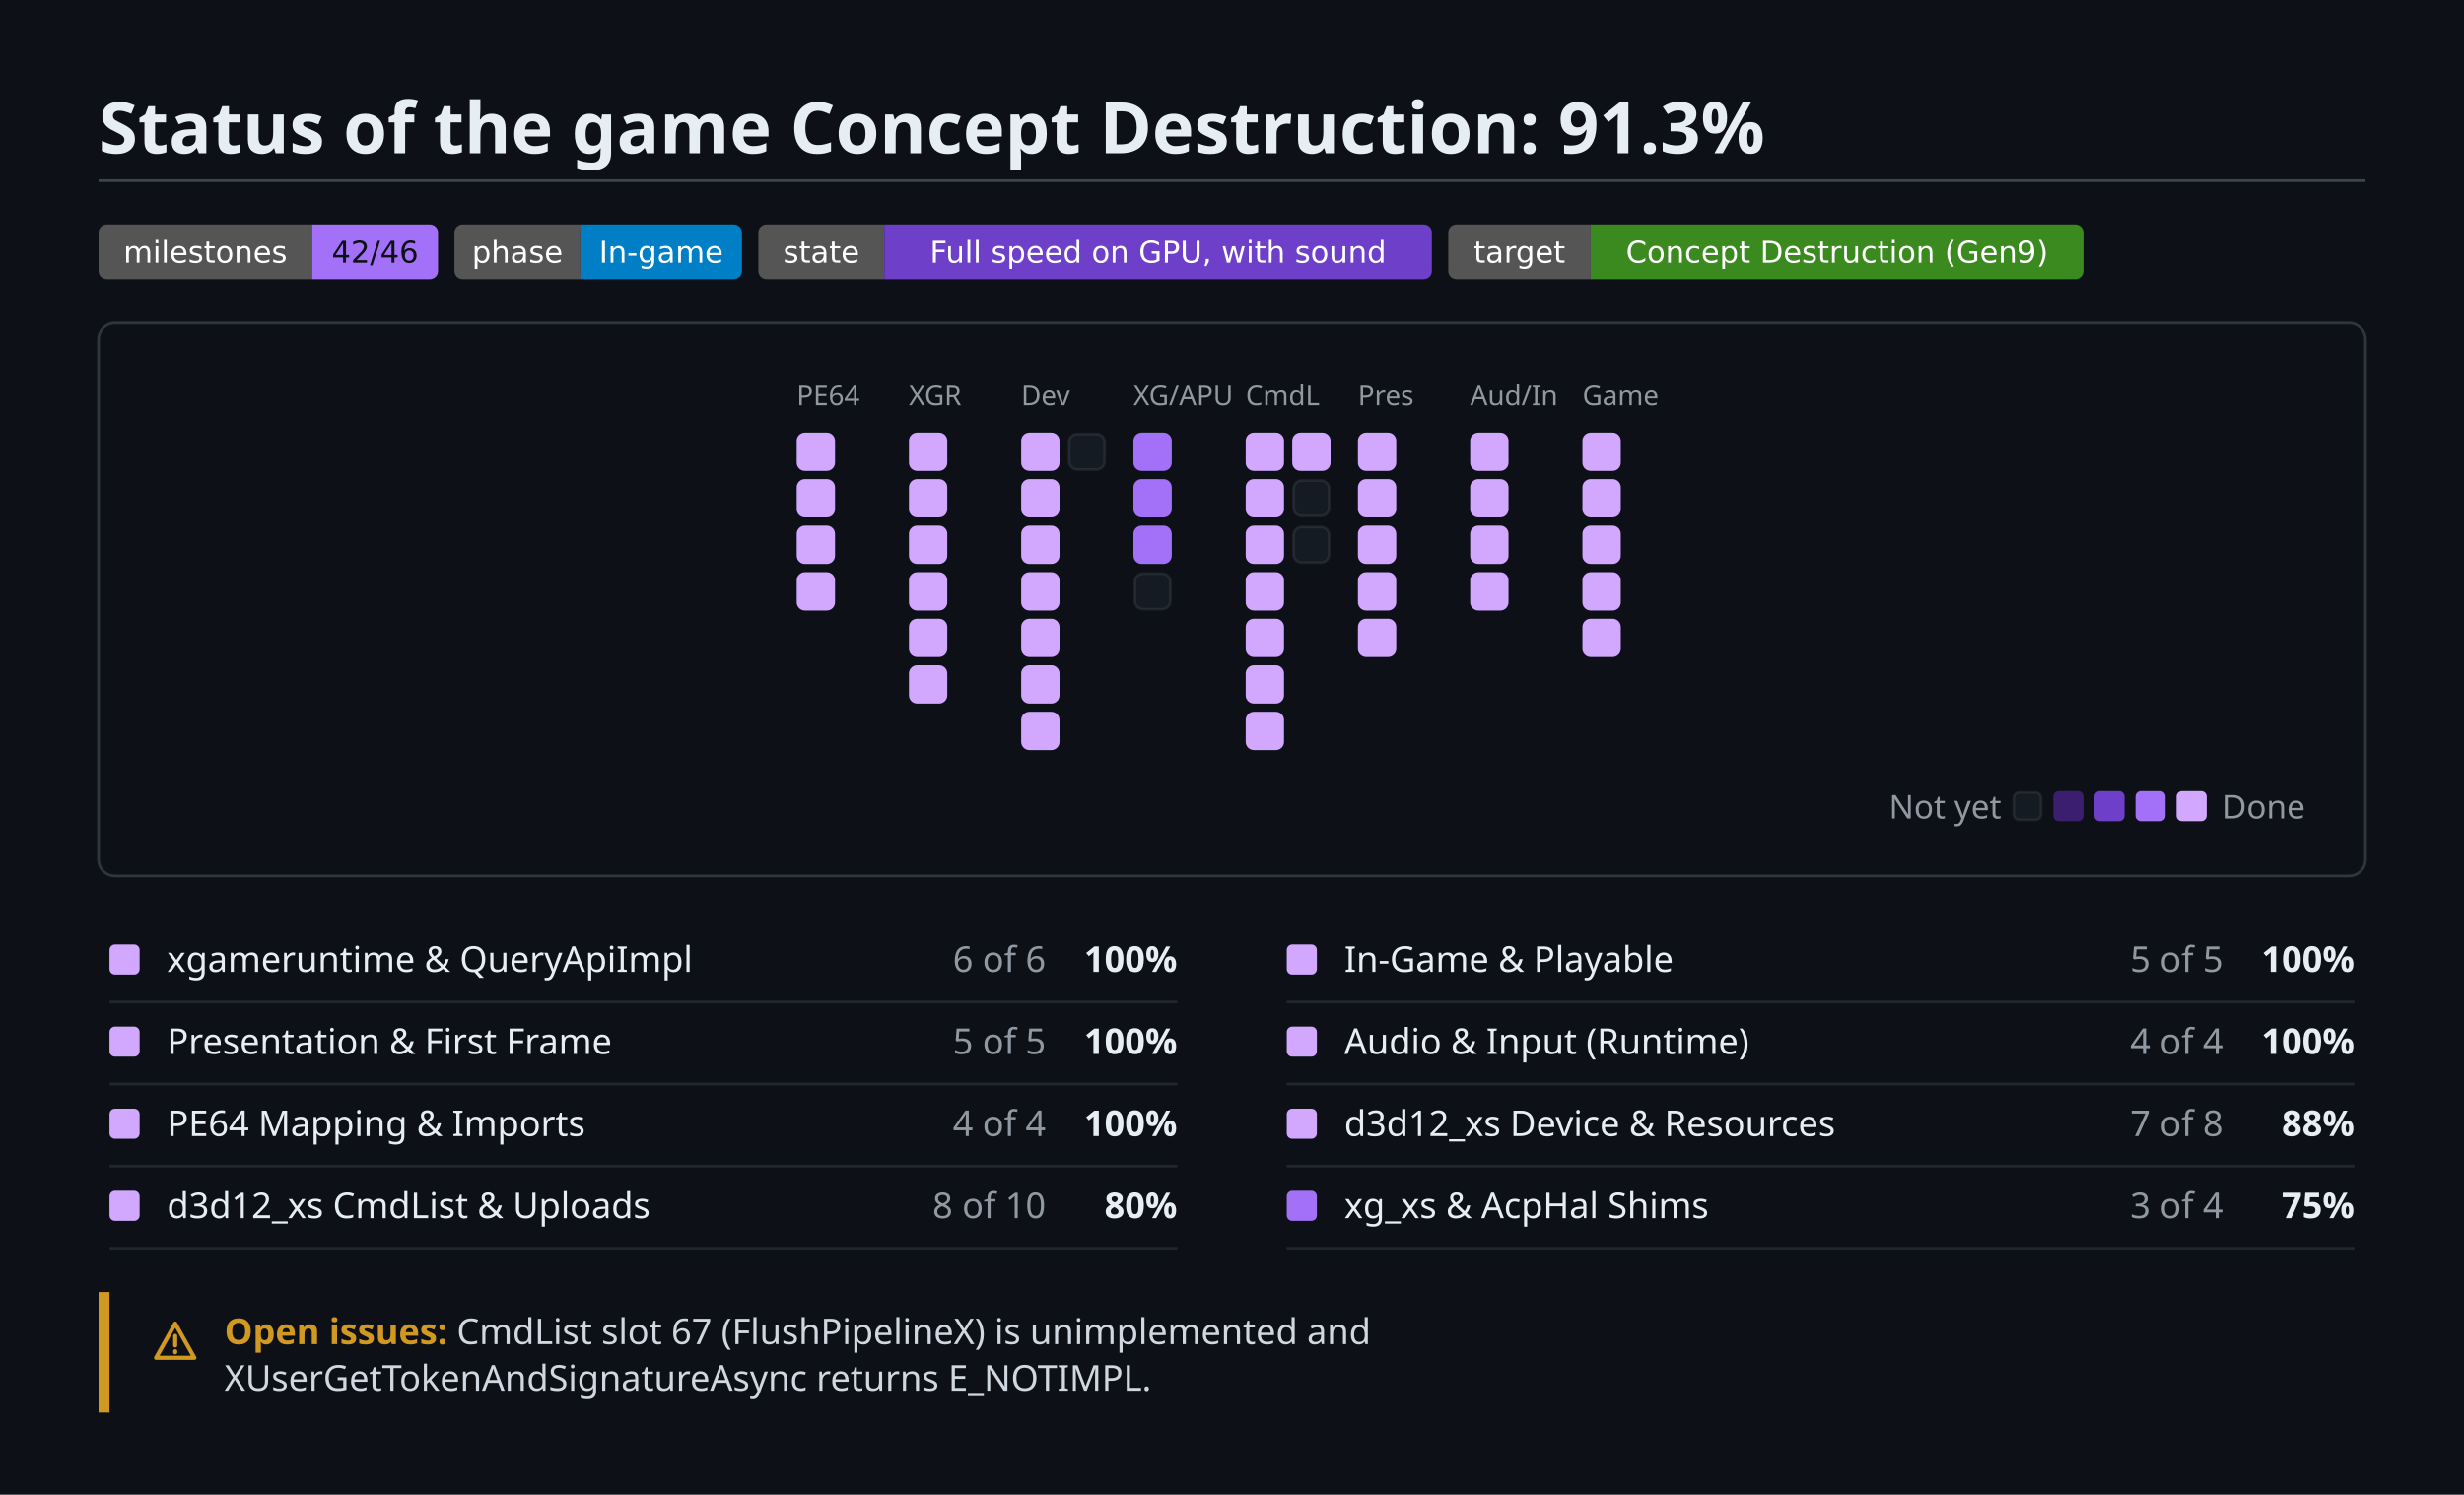
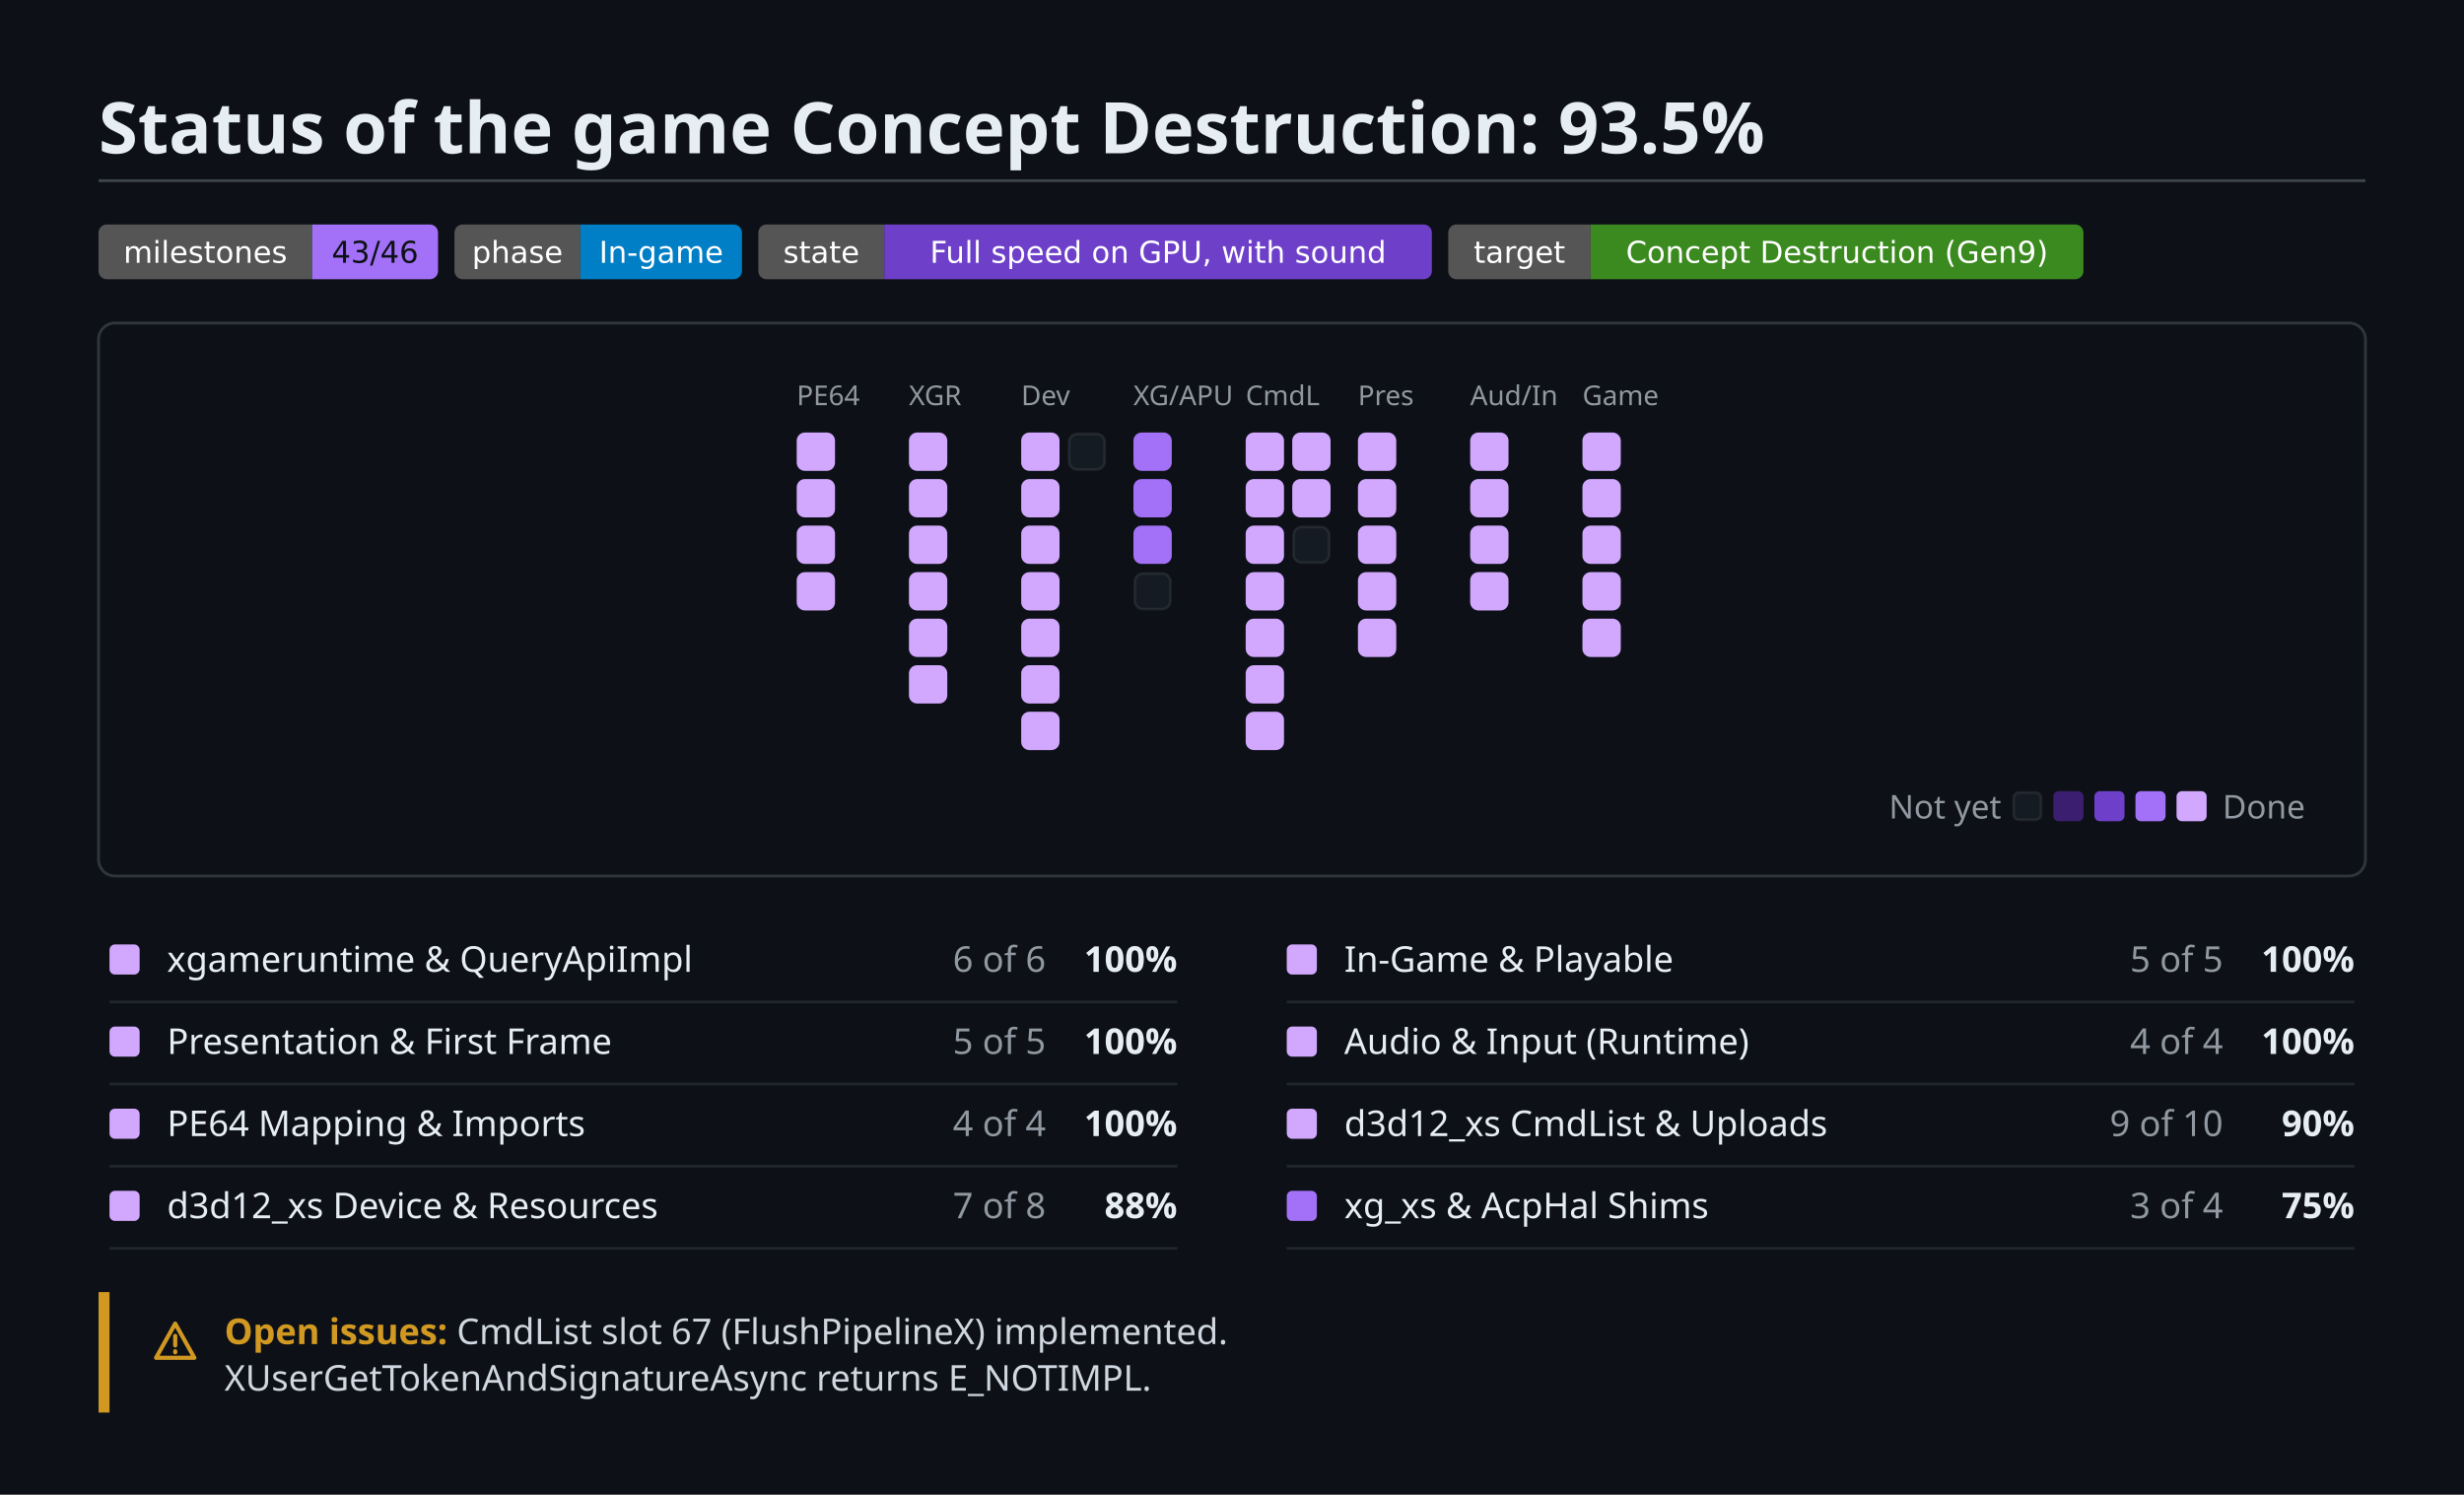
- <svg xmlns="http://www.w3.org/2000/svg" width="900" height="546" viewBox="0 0 900 546" role="img" aria-label="Status of the game Concept Destruction: 91.3%">
+ <svg xmlns="http://www.w3.org/2000/svg" width="900" height="546" viewBox="0 0 900 546" role="img" aria-label="Status of the game Concept Destruction: 93.5%">
  <style>
    text { font-family: 'Mona Sans', -apple-system, 'Segoe UI', 'Noto Sans', Helvetica, Arial, sans-serif; }
    .h2 { font-size: 26px; font-weight: 600; fill: #e6edf3; }
    .badge-txt { font-family: Verdana, 'DejaVu Sans', Geneva, sans-serif; font-size: 11px; fill: #ffffff; }
    .badge-txt-dark { font-family: Verdana, 'DejaVu Sans', Geneva, sans-serif; font-size: 11px; fill: #0d1117; }
    .g-label { font-size: 10px; fill: #9198a1; }
    .legend-txt { font-size: 12px; fill: #9198a1; }
    .r-name { font-size: 13px; fill: #e6edf3; }
    .r-count { font-size: 13px; fill: #9198a1; font-variant-numeric: tabular-nums; }
    .r-pct { font-size: 13px; font-weight: 600; fill: #e6edf3; font-variant-numeric: tabular-nums; }
    .callout-txt { font-size: 13px; fill: #d1d7e0; }
    .callout-lead { font-size: 13px; font-weight: 600; fill: #d29922; }
  </style>
  <rect width="900" height="546" fill="#0d1117" />
-   <text class="h2" x="36" y="56">Status of the game Concept Destruction: 91.3%</text>
+   <text class="h2" x="36" y="56">Status of the game Concept Destruction: 93.5%</text>
  <line x1="36" y1="66" x2="864" y2="66" stroke="#3d444d" stroke-width="1" />
  <clipPath id="bclip0">
    <rect x="36" y="82" width="124" height="20" rx="3" />
  </clipPath>
  <g clip-path="url(#bclip0)">
    <rect x="36" y="82" width="78" height="20" fill="#555555" />
    <rect x="114" y="82" width="46" height="20" fill="#a371f7" />
    <text class="badge-txt" x="75.0" y="96" text-anchor="middle">milestones</text>
-     <text class="badge-txt-dark" x="137.0" y="96" text-anchor="middle">42/46</text>
+     <text class="badge-txt-dark" x="137.0" y="96" text-anchor="middle">43/46</text>
  </g>
  <clipPath id="bclip1">
    <rect x="166" y="82" width="105" height="20" rx="3" />
  </clipPath>
  <g clip-path="url(#bclip1)">
    <rect x="166" y="82" width="46" height="20" fill="#555555" />
    <rect x="212" y="82" width="59" height="20" fill="#007ec6" />
    <text class="badge-txt" x="189.0" y="96" text-anchor="middle">phase</text>
    <text class="badge-txt" x="241.5" y="96" text-anchor="middle">In-game</text>
  </g>
  <clipPath id="bclip2">
    <rect x="277" y="82" width="246" height="20" rx="3" />
  </clipPath>
  <g clip-path="url(#bclip2)">
    <rect x="277" y="82" width="46" height="20" fill="#555555" />
    <rect x="323" y="82" width="200" height="20" fill="#6e40c9" />
    <text class="badge-txt" x="300.0" y="96" text-anchor="middle">state</text>
    <text class="badge-txt" x="423.0" y="96" text-anchor="middle">Full speed on GPU, with sound</text>
  </g>
  <clipPath id="bclip3">
    <rect x="529" y="82" width="232" height="20" rx="3" />
  </clipPath>
  <g clip-path="url(#bclip3)">
    <rect x="529" y="82" width="52" height="20" fill="#555555" />
    <rect x="581" y="82" width="180" height="20" fill="#3b8a1f" />
    <text class="badge-txt" x="555.0" y="96" text-anchor="middle">target</text>
    <text class="badge-txt" x="671.0" y="96" text-anchor="middle">Concept Destruction (Gen9)</text>
  </g>
  <rect x="36" y="118" width="828" height="202" rx="6" fill="#0d1117" stroke="#30363d" stroke-width="1" />
  <text class="g-label" x="291.0" y="148">PE64</text>
  <rect x="291.0" y="158.0" width="14" height="14" rx="3" fill="#d2a8ff" />
  <rect x="291.0" y="175.0" width="14" height="14" rx="3" fill="#d2a8ff" />
  <rect x="291.0" y="192.0" width="14" height="14" rx="3" fill="#d2a8ff" />
  <rect x="291.0" y="209.0" width="14" height="14" rx="3" fill="#d2a8ff" />
  <text class="g-label" x="332.0" y="148">XGR</text>
  <rect x="332.0" y="158.0" width="14" height="14" rx="3" fill="#d2a8ff" />
  <rect x="332.0" y="175.0" width="14" height="14" rx="3" fill="#d2a8ff" />
  <rect x="332.0" y="192.0" width="14" height="14" rx="3" fill="#d2a8ff" />
  <rect x="332.0" y="209.0" width="14" height="14" rx="3" fill="#d2a8ff" />
  <rect x="332.0" y="226.0" width="14" height="14" rx="3" fill="#d2a8ff" />
  <rect x="332.0" y="243.0" width="14" height="14" rx="3" fill="#d2a8ff" />
  <text class="g-label" x="373.0" y="148">Dev</text>
  <rect x="373.0" y="158.0" width="14" height="14" rx="3" fill="#d2a8ff" />
  <rect x="373.0" y="175.0" width="14" height="14" rx="3" fill="#d2a8ff" />
  <rect x="373.0" y="192.0" width="14" height="14" rx="3" fill="#d2a8ff" />
  <rect x="373.0" y="209.0" width="14" height="14" rx="3" fill="#d2a8ff" />
  <rect x="373.0" y="226.0" width="14" height="14" rx="3" fill="#d2a8ff" />
  <rect x="373.0" y="243.0" width="14" height="14" rx="3" fill="#d2a8ff" />
  <rect x="373.0" y="260.0" width="14" height="14" rx="3" fill="#d2a8ff" />
  <rect x="390.5" y="158.5" width="13" height="13" rx="3" fill="#151b23" stroke="rgba(240,246,252,0.08)" stroke-width="1" />
  <text class="g-label" x="414.0" y="148">XG/APU</text>
  <rect x="414.0" y="158.0" width="14" height="14" rx="3" fill="#a371f7" />
  <rect x="414.0" y="175.0" width="14" height="14" rx="3" fill="#a371f7" />
  <rect x="414.0" y="192.0" width="14" height="14" rx="3" fill="#a371f7" />
  <rect x="414.5" y="209.5" width="13" height="13" rx="3" fill="#151b23" stroke="rgba(240,246,252,0.08)" stroke-width="1" />
  <text class="g-label" x="455.0" y="148">CmdL</text>
  <rect x="455.0" y="158.0" width="14" height="14" rx="3" fill="#d2a8ff" />
  <rect x="455.0" y="175.0" width="14" height="14" rx="3" fill="#d2a8ff" />
  <rect x="455.0" y="192.0" width="14" height="14" rx="3" fill="#d2a8ff" />
  <rect x="455.0" y="209.0" width="14" height="14" rx="3" fill="#d2a8ff" />
  <rect x="455.0" y="226.0" width="14" height="14" rx="3" fill="#d2a8ff" />
  <rect x="455.0" y="243.0" width="14" height="14" rx="3" fill="#d2a8ff" />
  <rect x="455.0" y="260.0" width="14" height="14" rx="3" fill="#d2a8ff" />
  <rect x="472.0" y="158.0" width="14" height="14" rx="3" fill="#d2a8ff" />
-   <rect x="472.5" y="175.5" width="13" height="13" rx="3" fill="#151b23" stroke="rgba(240,246,252,0.08)" stroke-width="1" />
+   <rect x="472.0" y="175.0" width="14" height="14" rx="3" fill="#d2a8ff" />
  <rect x="472.5" y="192.5" width="13" height="13" rx="3" fill="#151b23" stroke="rgba(240,246,252,0.08)" stroke-width="1" />
  <text class="g-label" x="496.0" y="148">Pres</text>
  <rect x="496.0" y="158.0" width="14" height="14" rx="3" fill="#d2a8ff" />
  <rect x="496.0" y="175.0" width="14" height="14" rx="3" fill="#d2a8ff" />
  <rect x="496.0" y="192.0" width="14" height="14" rx="3" fill="#d2a8ff" />
  <rect x="496.0" y="209.0" width="14" height="14" rx="3" fill="#d2a8ff" />
  <rect x="496.0" y="226.0" width="14" height="14" rx="3" fill="#d2a8ff" />
  <text class="g-label" x="537.0" y="148">Aud/In</text>
  <rect x="537.0" y="158.0" width="14" height="14" rx="3" fill="#d2a8ff" />
  <rect x="537.0" y="175.0" width="14" height="14" rx="3" fill="#d2a8ff" />
  <rect x="537.0" y="192.0" width="14" height="14" rx="3" fill="#d2a8ff" />
  <rect x="537.0" y="209.0" width="14" height="14" rx="3" fill="#d2a8ff" />
  <text class="g-label" x="578.0" y="148">Game</text>
  <rect x="578.0" y="158.0" width="14" height="14" rx="3" fill="#d2a8ff" />
  <rect x="578.0" y="175.0" width="14" height="14" rx="3" fill="#d2a8ff" />
  <rect x="578.0" y="192.0" width="14" height="14" rx="3" fill="#d2a8ff" />
  <rect x="578.0" y="209.0" width="14" height="14" rx="3" fill="#d2a8ff" />
  <rect x="578.0" y="226.0" width="14" height="14" rx="3" fill="#d2a8ff" />
  <text class="legend-txt" x="842" y="299" text-anchor="end">Done</text>
  <rect x="795.0" y="289.0" width="11" height="11" rx="2" fill="#d2a8ff" />
  <rect x="780.0" y="289.0" width="11" height="11" rx="2" fill="#a371f7" />
  <rect x="765.0" y="289.0" width="11" height="11" rx="2" fill="#6e40c9" />
  <rect x="750.0" y="289.0" width="11" height="11" rx="2" fill="#3c1e70" />
  <rect x="735.5" y="289.5" width="10" height="10" rx="2" fill="#151b23" stroke="rgba(240,246,252,0.08)" stroke-width="1" />
  <text class="legend-txt" x="731" y="299" text-anchor="end">Not yet</text>
  <rect x="40.0" y="345.0" width="11" height="11" rx="2" fill="#d2a8ff" />
  <text class="r-name" x="61.0" y="355">xgameruntime &amp; QueryApiImpl</text>
  <text class="r-count" x="382.0" y="355" text-anchor="end">6 of 6</text>
  <text class="r-pct" x="430.0" y="355" text-anchor="end">100%</text>
  <line x1="40.0" y1="366" x2="430.0" y2="366" stroke="#21262d" stroke-width="1" />
  <rect x="470.0" y="345.0" width="11" height="11" rx="2" fill="#d2a8ff" />
  <text class="r-name" x="491.0" y="355">In-Game &amp; Playable</text>
  <text class="r-count" x="812.0" y="355" text-anchor="end">5 of 5</text>
  <text class="r-pct" x="860.0" y="355" text-anchor="end">100%</text>
  <line x1="470.0" y1="366" x2="860.0" y2="366" stroke="#21262d" stroke-width="1" />
  <rect x="40.0" y="375.0" width="11" height="11" rx="2" fill="#d2a8ff" />
  <text class="r-name" x="61.0" y="385">Presentation &amp; First Frame</text>
  <text class="r-count" x="382.0" y="385" text-anchor="end">5 of 5</text>
  <text class="r-pct" x="430.0" y="385" text-anchor="end">100%</text>
  <line x1="40.0" y1="396" x2="430.0" y2="396" stroke="#21262d" stroke-width="1" />
  <rect x="470.0" y="375.0" width="11" height="11" rx="2" fill="#d2a8ff" />
  <text class="r-name" x="491.0" y="385">Audio &amp; Input (Runtime)</text>
  <text class="r-count" x="812.0" y="385" text-anchor="end">4 of 4</text>
  <text class="r-pct" x="860.0" y="385" text-anchor="end">100%</text>
  <line x1="470.0" y1="396" x2="860.0" y2="396" stroke="#21262d" stroke-width="1" />
  <rect x="40.0" y="405.0" width="11" height="11" rx="2" fill="#d2a8ff" />
  <text class="r-name" x="61.0" y="415">PE64 Mapping &amp; Imports</text>
  <text class="r-count" x="382.0" y="415" text-anchor="end">4 of 4</text>
  <text class="r-pct" x="430.0" y="415" text-anchor="end">100%</text>
  <line x1="40.0" y1="426" x2="430.0" y2="426" stroke="#21262d" stroke-width="1" />
  <rect x="470.0" y="405.0" width="11" height="11" rx="2" fill="#d2a8ff" />
-   <text class="r-name" x="491.0" y="415">d3d12_xs Device &amp; Resources</text>
-   <text class="r-count" x="812.0" y="415" text-anchor="end">7 of 8</text>
-   <text class="r-pct" x="860.0" y="415" text-anchor="end">88%</text>
+   <text class="r-name" x="491.0" y="415">d3d12_xs CmdList &amp; Uploads</text>
+   <text class="r-count" x="812.0" y="415" text-anchor="end">9 of 10</text>
+   <text class="r-pct" x="860.0" y="415" text-anchor="end">90%</text>
  <line x1="470.0" y1="426" x2="860.0" y2="426" stroke="#21262d" stroke-width="1" />
  <rect x="40.0" y="435.0" width="11" height="11" rx="2" fill="#d2a8ff" />
-   <text class="r-name" x="61.0" y="445">d3d12_xs CmdList &amp; Uploads</text>
-   <text class="r-count" x="382.0" y="445" text-anchor="end">8 of 10</text>
-   <text class="r-pct" x="430.0" y="445" text-anchor="end">80%</text>
+   <text class="r-name" x="61.0" y="445">d3d12_xs Device &amp; Resources</text>
+   <text class="r-count" x="382.0" y="445" text-anchor="end">7 of 8</text>
+   <text class="r-pct" x="430.0" y="445" text-anchor="end">88%</text>
  <line x1="40.0" y1="456" x2="430.0" y2="456" stroke="#21262d" stroke-width="1" />
  <rect x="470.0" y="435.0" width="11" height="11" rx="2" fill="#a371f7" />
  <text class="r-name" x="491.0" y="445">xg_xs &amp; AcpHal Shims</text>
  <text class="r-count" x="812.0" y="445" text-anchor="end">3 of 4</text>
  <text class="r-pct" x="860.0" y="445" text-anchor="end">75%</text>
  <line x1="470.0" y1="456" x2="860.0" y2="456" stroke="#21262d" stroke-width="1" />
  <rect x="36" y="472" width="4" height="44" fill="#d29922" />
  <g transform="translate(56,482)">
    <path d="M8 1.5 15 14H1z" fill="none" stroke="#d29922" stroke-width="1.5" stroke-linejoin="round" />
    <path d="M8 6v3.5M8 11.6v.4" stroke="#d29922" stroke-width="1.5" stroke-linecap="round" />
  </g>
  <text class="callout-txt" x="82" y="491">
-     <tspan class="callout-lead">Open issues:</tspan> CmdList slot 67 (FlushPipelineX) is unimplemented and</text>
+     <tspan class="callout-lead">Open issues:</tspan> CmdList slot 67 (FlushPipelineX) implemented.</text>
  <text class="callout-txt" x="82" y="508">XUserGetTokenAndSignatureAsync returns E_NOTIMPL.</text>
</svg>
